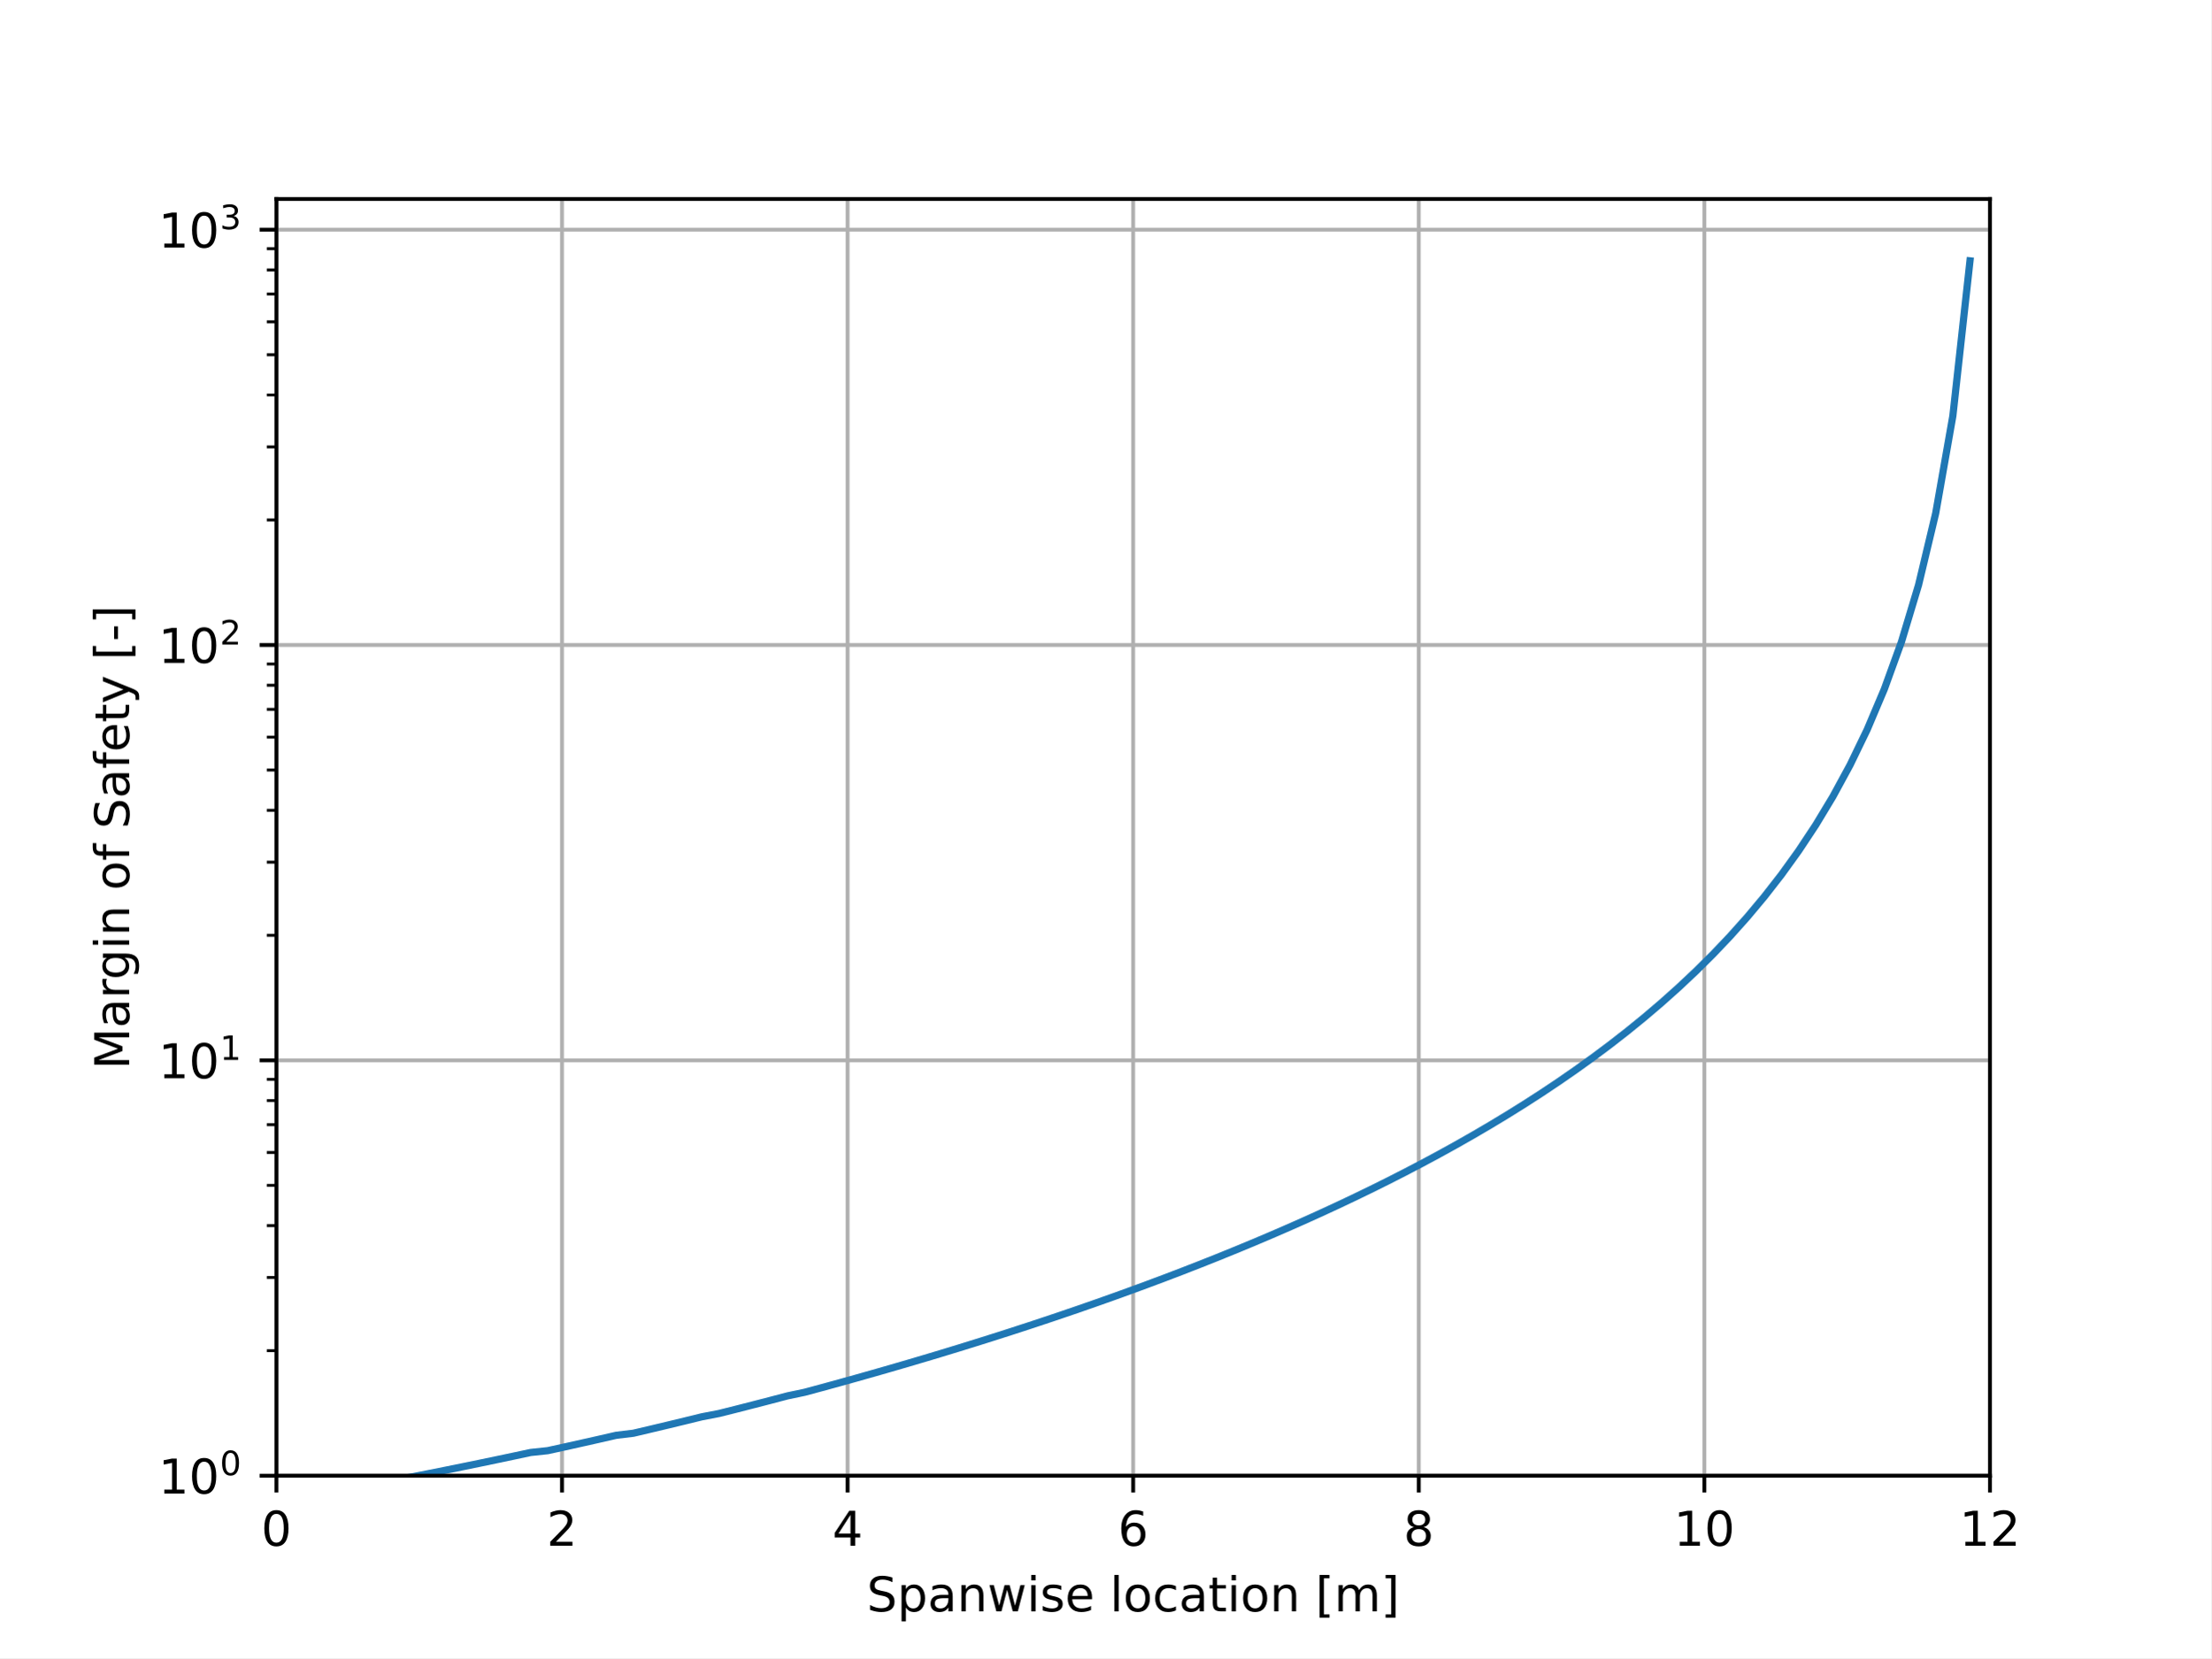
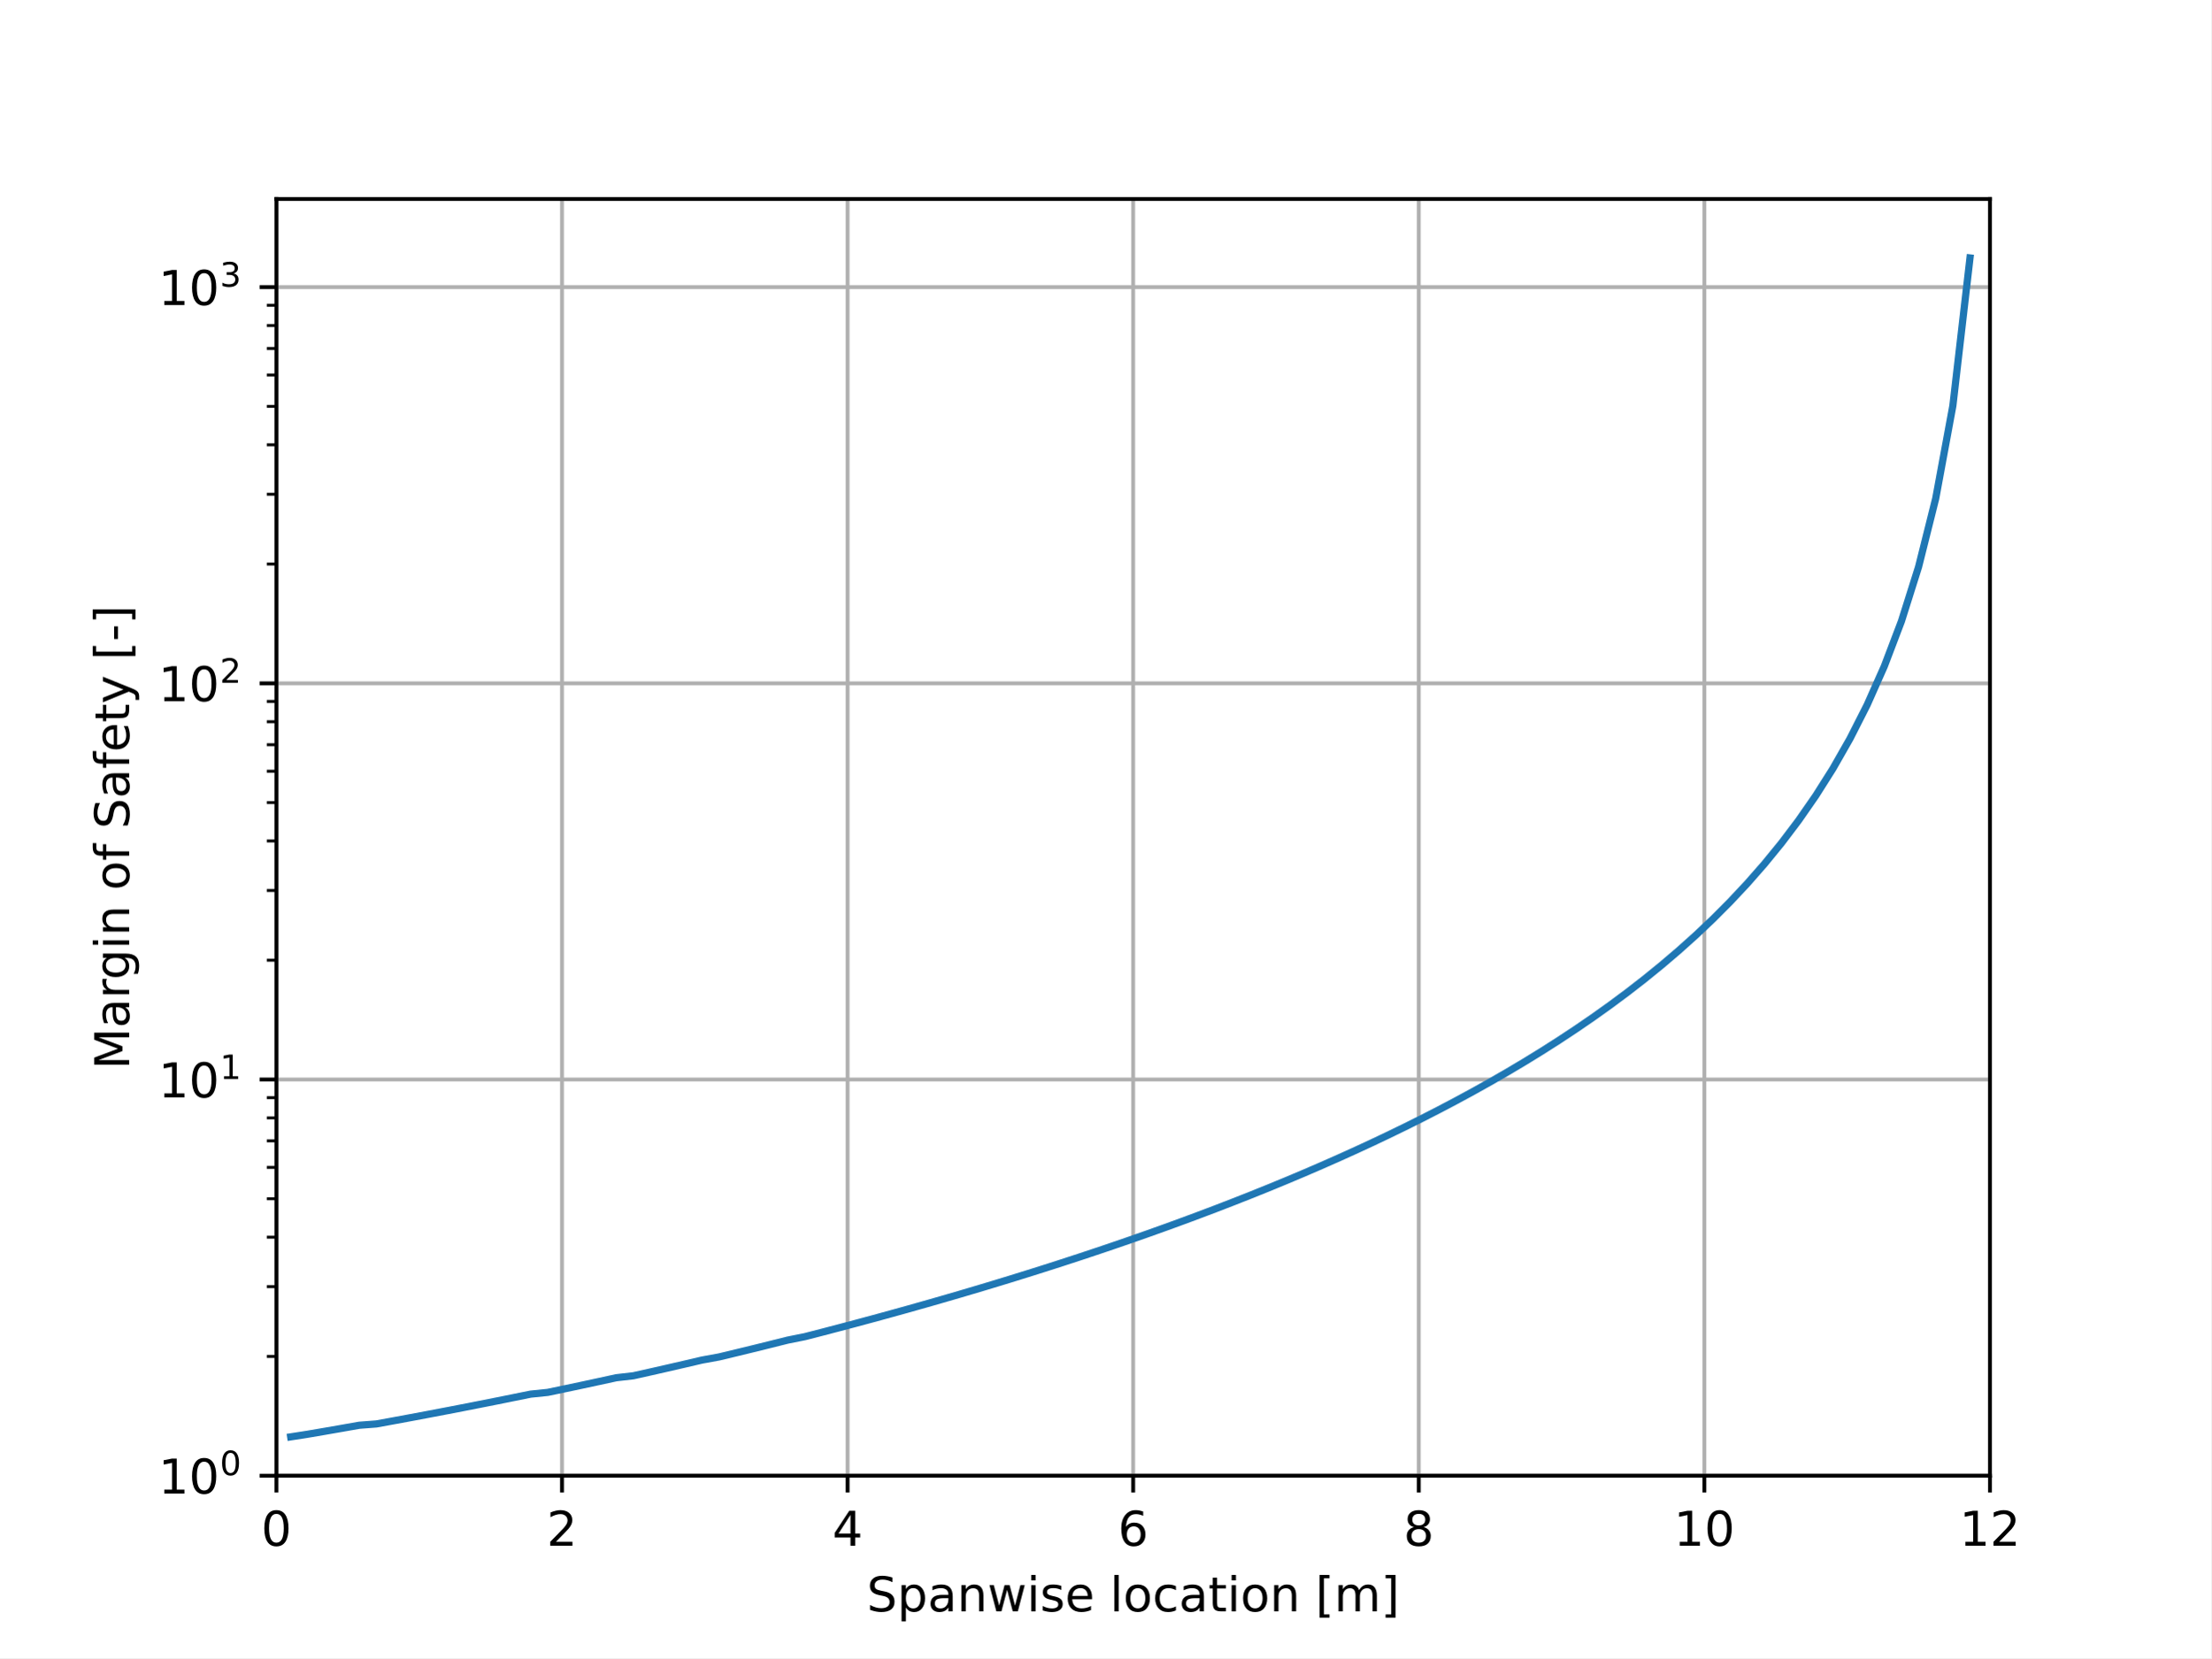
<svg xmlns="http://www.w3.org/2000/svg" xmlns:xlink="http://www.w3.org/1999/xlink" width="460.8pt" height="345.6pt" viewBox="0 0 460.8 345.6" version="1.1">
  <defs>
    <style type="text/css">*{stroke-linejoin: round; stroke-linecap: butt}</style>
  </defs>
  <g id="figure_1">
    <g id="patch_1">
      <path d="M 0 345.6  L 460.8 345.6  L 460.8 0  L 0 0  z " style="fill: #ffffff" />
    </g>
    <g id="axes_1">
      <g id="patch_2">
        <path d="M 57.6 307.584  L 414.72 307.584  L 414.72 41.472  L 57.6 41.472  z " style="fill: #ffffff" />
      </g>
      <g id="matplotlib.axis_1">
        <g id="xtick_1">
          <g id="line2d_1">
-             <path d="M 57.6 307.584  L 57.6 41.472  " clip-path="url(#p4af088c167)" style="fill: none; stroke: #b0b0b0; stroke-width: 0.8; stroke-linecap: square" />
+             <path d="M 57.6 307.584  L 57.6 41.472  " clip-path="url(#pa0f6197ee4)" style="fill: none; stroke: #b0b0b0; stroke-width: 0.8; stroke-linecap: square" />
          </g>
          <g id="line2d_2">
            <defs>
-               <path id="m3911fa719e" d="M 0 0  L 0 3.5  " style="stroke: #000000; stroke-width: 0.8" />
+               <path id="m23a34c11f4" d="M 0 0  L 0 3.5  " style="stroke: #000000; stroke-width: 0.8" />
            </defs>
            <g>
-               <use xlink:href="#m3911fa719e" x="57.6" y="307.584" style="stroke: #000000; stroke-width: 0.8" />
+               <use xlink:href="#m23a34c11f4" x="57.6" y="307.584" style="stroke: #000000; stroke-width: 0.8" />
            </g>
          </g>
          <g id="text_1">
            <g transform="translate(54.41875 322.1824)scale(0.1 -0.1)">
              <defs>
                <path id="DejaVuSans-30" d="M 2034 4250  Q 1547 4250 1301 3770  Q 1056 3291 1056 2328  Q 1056 1369 1301 889  Q 1547 409 2034 409  Q 2525 409 2770 889  Q 3016 1369 3016 2328  Q 3016 3291 2770 3770  Q 2525 4250 2034 4250  z M 2034 4750  Q 2819 4750 3233 4129  Q 3647 3509 3647 2328  Q 3647 1150 3233 529  Q 2819 -91 2034 -91  Q 1250 -91 836 529  Q 422 1150 422 2328  Q 422 3509 836 4129  Q 1250 4750 2034 4750  z " transform="scale(0.015625)" />
              </defs>
              <use xlink:href="#DejaVuSans-30" />
            </g>
          </g>
        </g>
        <g id="xtick_2">
          <g id="line2d_3">
-             <path d="M 117.12 307.584  L 117.12 41.472  " clip-path="url(#p4af088c167)" style="fill: none; stroke: #b0b0b0; stroke-width: 0.8; stroke-linecap: square" />
+             <path d="M 117.12 307.584  L 117.12 41.472  " clip-path="url(#pa0f6197ee4)" style="fill: none; stroke: #b0b0b0; stroke-width: 0.8; stroke-linecap: square" />
          </g>
          <g id="line2d_4">
            <g>
-               <use xlink:href="#m3911fa719e" x="117.12" y="307.584" style="stroke: #000000; stroke-width: 0.8" />
+               <use xlink:href="#m23a34c11f4" x="117.12" y="307.584" style="stroke: #000000; stroke-width: 0.8" />
            </g>
          </g>
          <g id="text_2">
            <g transform="translate(113.9387 322.1824)scale(0.1 -0.1)">
              <defs>
                <path id="DejaVuSans-32" d="M 1228 531  L 3431 531  L 3431 0  L 469 0  L 469 531  Q 828 903 1448 1529  Q 2069 2156 2228 2338  Q 2531 2678 2651 2914  Q 2772 3150 2772 3378  Q 2772 3750 2511 3984  Q 2250 4219 1831 4219  Q 1534 4219 1204 4116  Q 875 4013 500 3803  L 500 4441  Q 881 4594 1212 4672  Q 1544 4750 1819 4750  Q 2544 4750 2975 4387  Q 3406 4025 3406 3419  Q 3406 3131 3298 2873  Q 3191 2616 2906 2266  Q 2828 2175 2409 1742  Q 1991 1309 1228 531  z " transform="scale(0.015625)" />
              </defs>
              <use xlink:href="#DejaVuSans-32" />
            </g>
          </g>
        </g>
        <g id="xtick_3">
          <g id="line2d_5">
-             <path d="M 176.64 307.584  L 176.64 41.472  " clip-path="url(#p4af088c167)" style="fill: none; stroke: #b0b0b0; stroke-width: 0.8; stroke-linecap: square" />
+             <path d="M 176.64 307.584  L 176.64 41.472  " clip-path="url(#pa0f6197ee4)" style="fill: none; stroke: #b0b0b0; stroke-width: 0.8; stroke-linecap: square" />
          </g>
          <g id="line2d_6">
            <g>
-               <use xlink:href="#m3911fa719e" x="176.64" y="307.584" style="stroke: #000000; stroke-width: 0.8" />
+               <use xlink:href="#m23a34c11f4" x="176.64" y="307.584" style="stroke: #000000; stroke-width: 0.8" />
            </g>
          </g>
          <g id="text_3">
            <g transform="translate(173.4588 322.1824)scale(0.1 -0.1)">
              <defs>
                <path id="DejaVuSans-34" d="M 2419 4116  L 825 1625  L 2419 1625  L 2419 4116  z M 2253 4666  L 3047 4666  L 3047 1625  L 3713 1625  L 3713 1100  L 3047 1100  L 3047 0  L 2419 0  L 2419 1100  L 313 1100  L 313 1709  L 2253 4666  z " transform="scale(0.015625)" />
              </defs>
              <use xlink:href="#DejaVuSans-34" />
            </g>
          </g>
        </g>
        <g id="xtick_4">
          <g id="line2d_7">
-             <path d="M 236.16 307.584  L 236.16 41.472  " clip-path="url(#p4af088c167)" style="fill: none; stroke: #b0b0b0; stroke-width: 0.8; stroke-linecap: square" />
+             <path d="M 236.16 307.584  L 236.16 41.472  " clip-path="url(#pa0f6197ee4)" style="fill: none; stroke: #b0b0b0; stroke-width: 0.8; stroke-linecap: square" />
          </g>
          <g id="line2d_8">
            <g>
-               <use xlink:href="#m3911fa719e" x="236.16" y="307.584" style="stroke: #000000; stroke-width: 0.8" />
+               <use xlink:href="#m23a34c11f4" x="236.16" y="307.584" style="stroke: #000000; stroke-width: 0.8" />
            </g>
          </g>
          <g id="text_4">
            <g transform="translate(232.9787 322.1824)scale(0.1 -0.1)">
              <defs>
                <path id="DejaVuSans-36" d="M 2113 2584  Q 1688 2584 1439 2293  Q 1191 2003 1191 1497  Q 1191 994 1439 701  Q 1688 409 2113 409  Q 2538 409 2786 701  Q 3034 994 3034 1497  Q 3034 2003 2786 2293  Q 2538 2584 2113 2584  z M 3366 4563  L 3366 3988  Q 3128 4100 2886 4159  Q 2644 4219 2406 4219  Q 1781 4219 1451 3797  Q 1122 3375 1075 2522  Q 1259 2794 1537 2939  Q 1816 3084 2150 3084  Q 2853 3084 3261 2657  Q 3669 2231 3669 1497  Q 3669 778 3244 343  Q 2819 -91 2113 -91  Q 1303 -91 875 529  Q 447 1150 447 2328  Q 447 3434 972 4092  Q 1497 4750 2381 4750  Q 2619 4750 2861 4703  Q 3103 4656 3366 4563  z " transform="scale(0.015625)" />
              </defs>
              <use xlink:href="#DejaVuSans-36" />
            </g>
          </g>
        </g>
        <g id="xtick_5">
          <g id="line2d_9">
-             <path d="M 295.68 307.584  L 295.68 41.472  " clip-path="url(#p4af088c167)" style="fill: none; stroke: #b0b0b0; stroke-width: 0.8; stroke-linecap: square" />
+             <path d="M 295.68 307.584  L 295.68 41.472  " clip-path="url(#pa0f6197ee4)" style="fill: none; stroke: #b0b0b0; stroke-width: 0.8; stroke-linecap: square" />
          </g>
          <g id="line2d_10">
            <g>
-               <use xlink:href="#m3911fa719e" x="295.68" y="307.584" style="stroke: #000000; stroke-width: 0.8" />
+               <use xlink:href="#m23a34c11f4" x="295.68" y="307.584" style="stroke: #000000; stroke-width: 0.8" />
            </g>
          </g>
          <g id="text_5">
            <g transform="translate(292.4987 322.1824)scale(0.1 -0.1)">
              <defs>
                <path id="DejaVuSans-38" d="M 2034 2216  Q 1584 2216 1326 1975  Q 1069 1734 1069 1313  Q 1069 891 1326 650  Q 1584 409 2034 409  Q 2484 409 2743 651  Q 3003 894 3003 1313  Q 3003 1734 2745 1975  Q 2488 2216 2034 2216  z M 1403 2484  Q 997 2584 770 2862  Q 544 3141 544 3541  Q 544 4100 942 4425  Q 1341 4750 2034 4750  Q 2731 4750 3128 4425  Q 3525 4100 3525 3541  Q 3525 3141 3298 2862  Q 3072 2584 2669 2484  Q 3125 2378 3379 2068  Q 3634 1759 3634 1313  Q 3634 634 3220 271  Q 2806 -91 2034 -91  Q 1263 -91 848 271  Q 434 634 434 1313  Q 434 1759 690 2068  Q 947 2378 1403 2484  z M 1172 3481  Q 1172 3119 1398 2916  Q 1625 2713 2034 2713  Q 2441 2713 2670 2916  Q 2900 3119 2900 3481  Q 2900 3844 2670 4047  Q 2441 4250 2034 4250  Q 1625 4250 1398 4047  Q 1172 3844 1172 3481  z " transform="scale(0.015625)" />
              </defs>
              <use xlink:href="#DejaVuSans-38" />
            </g>
          </g>
        </g>
        <g id="xtick_6">
          <g id="line2d_11">
-             <path d="M 355.2 307.584  L 355.2 41.472  " clip-path="url(#p4af088c167)" style="fill: none; stroke: #b0b0b0; stroke-width: 0.8; stroke-linecap: square" />
+             <path d="M 355.2 307.584  L 355.2 41.472  " clip-path="url(#pa0f6197ee4)" style="fill: none; stroke: #b0b0b0; stroke-width: 0.8; stroke-linecap: square" />
          </g>
          <g id="line2d_12">
            <g>
-               <use xlink:href="#m3911fa719e" x="355.2" y="307.584" style="stroke: #000000; stroke-width: 0.8" />
+               <use xlink:href="#m23a34c11f4" x="355.2" y="307.584" style="stroke: #000000; stroke-width: 0.8" />
            </g>
          </g>
          <g id="text_6">
            <g transform="translate(348.8375 322.1824)scale(0.1 -0.1)">
              <defs>
                <path id="DejaVuSans-31" d="M 794 531  L 1825 531  L 1825 4091  L 703 3866  L 703 4441  L 1819 4666  L 2450 4666  L 2450 531  L 3481 531  L 3481 0  L 794 0  L 794 531  z " transform="scale(0.015625)" />
              </defs>
              <use xlink:href="#DejaVuSans-31" />
              <use xlink:href="#DejaVuSans-30" x="63.623" />
            </g>
          </g>
        </g>
        <g id="xtick_7">
          <g id="line2d_13">
-             <path d="M 414.72 307.584  L 414.72 41.472  " clip-path="url(#p4af088c167)" style="fill: none; stroke: #b0b0b0; stroke-width: 0.8; stroke-linecap: square" />
+             <path d="M 414.72 307.584  L 414.72 41.472  " clip-path="url(#pa0f6197ee4)" style="fill: none; stroke: #b0b0b0; stroke-width: 0.8; stroke-linecap: square" />
          </g>
          <g id="line2d_14">
            <g>
-               <use xlink:href="#m3911fa719e" x="414.72" y="307.584" style="stroke: #000000; stroke-width: 0.8" />
+               <use xlink:href="#m23a34c11f4" x="414.72" y="307.584" style="stroke: #000000; stroke-width: 0.8" />
            </g>
          </g>
          <g id="text_7">
            <g transform="translate(408.3575 322.1824)scale(0.1 -0.1)">
              <use xlink:href="#DejaVuSans-31" />
              <use xlink:href="#DejaVuSans-32" x="63.623" />
            </g>
          </g>
        </g>
        <g id="text_8">
          <g transform="translate(180.6303 335.8606)scale(0.1 -0.1)">
            <defs>
              <path id="DejaVuSans-53" d="M 3425 4513  L 3425 3897  Q 3066 4069 2747 4153  Q 2428 4238 2131 4238  Q 1616 4238 1336 4038  Q 1056 3838 1056 3469  Q 1056 3159 1242 3001  Q 1428 2844 1947 2747  L 2328 2669  Q 3034 2534 3370 2195  Q 3706 1856 3706 1288  Q 3706 609 3251 259  Q 2797 -91 1919 -91  Q 1588 -91 1214 -16  Q 841 59 441 206  L 441 856  Q 825 641 1194 531  Q 1563 422 1919 422  Q 2459 422 2753 634  Q 3047 847 3047 1241  Q 3047 1584 2836 1778  Q 2625 1972 2144 2069  L 1759 2144  Q 1053 2284 737 2584  Q 422 2884 422 3419  Q 422 4038 858 4394  Q 1294 4750 2059 4750  Q 2388 4750 2728 4690  Q 3069 4631 3425 4513  z " transform="scale(0.015625)" />
              <path id="DejaVuSans-70" d="M 1159 525  L 1159 -1331  L 581 -1331  L 581 3500  L 1159 3500  L 1159 2969  Q 1341 3281 1617 3432  Q 1894 3584 2278 3584  Q 2916 3584 3314 3078  Q 3713 2572 3713 1747  Q 3713 922 3314 415  Q 2916 -91 2278 -91  Q 1894 -91 1617 61  Q 1341 213 1159 525  z M 3116 1747  Q 3116 2381 2855 2742  Q 2594 3103 2138 3103  Q 1681 3103 1420 2742  Q 1159 2381 1159 1747  Q 1159 1113 1420 752  Q 1681 391 2138 391  Q 2594 391 2855 752  Q 3116 1113 3116 1747  z " transform="scale(0.015625)" />
              <path id="DejaVuSans-61" d="M 2194 1759  Q 1497 1759 1228 1600  Q 959 1441 959 1056  Q 959 750 1161 570  Q 1363 391 1709 391  Q 2188 391 2477 730  Q 2766 1069 2766 1631  L 2766 1759  L 2194 1759  z M 3341 1997  L 3341 0  L 2766 0  L 2766 531  Q 2569 213 2275 61  Q 1981 -91 1556 -91  Q 1019 -91 701 211  Q 384 513 384 1019  Q 384 1609 779 1909  Q 1175 2209 1959 2209  L 2766 2209  L 2766 2266  Q 2766 2663 2505 2880  Q 2244 3097 1772 3097  Q 1472 3097 1187 3025  Q 903 2953 641 2809  L 641 3341  Q 956 3463 1253 3523  Q 1550 3584 1831 3584  Q 2591 3584 2966 3190  Q 3341 2797 3341 1997  z " transform="scale(0.015625)" />
              <path id="DejaVuSans-6e" d="M 3513 2113  L 3513 0  L 2938 0  L 2938 2094  Q 2938 2591 2744 2837  Q 2550 3084 2163 3084  Q 1697 3084 1428 2787  Q 1159 2491 1159 1978  L 1159 0  L 581 0  L 581 3500  L 1159 3500  L 1159 2956  Q 1366 3272 1645 3428  Q 1925 3584 2291 3584  Q 2894 3584 3203 3211  Q 3513 2838 3513 2113  z " transform="scale(0.015625)" />
              <path id="DejaVuSans-77" d="M 269 3500  L 844 3500  L 1563 769  L 2278 3500  L 2956 3500  L 3675 769  L 4391 3500  L 4966 3500  L 4050 0  L 3372 0  L 2619 2869  L 1863 0  L 1184 0  L 269 3500  z " transform="scale(0.015625)" />
              <path id="DejaVuSans-69" d="M 603 3500  L 1178 3500  L 1178 0  L 603 0  L 603 3500  z M 603 4863  L 1178 4863  L 1178 4134  L 603 4134  L 603 4863  z " transform="scale(0.015625)" />
              <path id="DejaVuSans-73" d="M 2834 3397  L 2834 2853  Q 2591 2978 2328 3040  Q 2066 3103 1784 3103  Q 1356 3103 1142 2972  Q 928 2841 928 2578  Q 928 2378 1081 2264  Q 1234 2150 1697 2047  L 1894 2003  Q 2506 1872 2764 1633  Q 3022 1394 3022 966  Q 3022 478 2636 193  Q 2250 -91 1575 -91  Q 1294 -91 989 -36  Q 684 19 347 128  L 347 722  Q 666 556 975 473  Q 1284 391 1588 391  Q 1994 391 2212 530  Q 2431 669 2431 922  Q 2431 1156 2273 1281  Q 2116 1406 1581 1522  L 1381 1569  Q 847 1681 609 1914  Q 372 2147 372 2553  Q 372 3047 722 3315  Q 1072 3584 1716 3584  Q 2034 3584 2315 3537  Q 2597 3491 2834 3397  z " transform="scale(0.015625)" />
              <path id="DejaVuSans-65" d="M 3597 1894  L 3597 1613  L 953 1613  Q 991 1019 1311 708  Q 1631 397 2203 397  Q 2534 397 2845 478  Q 3156 559 3463 722  L 3463 178  Q 3153 47 2828 -22  Q 2503 -91 2169 -91  Q 1331 -91 842 396  Q 353 884 353 1716  Q 353 2575 817 3079  Q 1281 3584 2069 3584  Q 2775 3584 3186 3129  Q 3597 2675 3597 1894  z M 3022 2063  Q 3016 2534 2758 2815  Q 2500 3097 2075 3097  Q 1594 3097 1305 2825  Q 1016 2553 972 2059  L 3022 2063  z " transform="scale(0.015625)" />
              <path id="DejaVuSans-20" transform="scale(0.015625)" />
              <path id="DejaVuSans-6c" d="M 603 4863  L 1178 4863  L 1178 0  L 603 0  L 603 4863  z " transform="scale(0.015625)" />
              <path id="DejaVuSans-6f" d="M 1959 3097  Q 1497 3097 1228 2736  Q 959 2375 959 1747  Q 959 1119 1226 758  Q 1494 397 1959 397  Q 2419 397 2687 759  Q 2956 1122 2956 1747  Q 2956 2369 2687 2733  Q 2419 3097 1959 3097  z M 1959 3584  Q 2709 3584 3137 3096  Q 3566 2609 3566 1747  Q 3566 888 3137 398  Q 2709 -91 1959 -91  Q 1206 -91 779 398  Q 353 888 353 1747  Q 353 2609 779 3096  Q 1206 3584 1959 3584  z " transform="scale(0.015625)" />
              <path id="DejaVuSans-63" d="M 3122 3366  L 3122 2828  Q 2878 2963 2633 3030  Q 2388 3097 2138 3097  Q 1578 3097 1268 2742  Q 959 2388 959 1747  Q 959 1106 1268 751  Q 1578 397 2138 397  Q 2388 397 2633 464  Q 2878 531 3122 666  L 3122 134  Q 2881 22 2623 -34  Q 2366 -91 2075 -91  Q 1284 -91 818 406  Q 353 903 353 1747  Q 353 2603 823 3093  Q 1294 3584 2113 3584  Q 2378 3584 2631 3529  Q 2884 3475 3122 3366  z " transform="scale(0.015625)" />
              <path id="DejaVuSans-74" d="M 1172 4494  L 1172 3500  L 2356 3500  L 2356 3053  L 1172 3053  L 1172 1153  Q 1172 725 1289 603  Q 1406 481 1766 481  L 2356 481  L 2356 0  L 1766 0  Q 1100 0 847 248  Q 594 497 594 1153  L 594 3053  L 172 3053  L 172 3500  L 594 3500  L 594 4494  L 1172 4494  z " transform="scale(0.015625)" />
              <path id="DejaVuSans-5b" d="M 550 4863  L 1875 4863  L 1875 4416  L 1125 4416  L 1125 -397  L 1875 -397  L 1875 -844  L 550 -844  L 550 4863  z " transform="scale(0.015625)" />
              <path id="DejaVuSans-6d" d="M 3328 2828  Q 3544 3216 3844 3400  Q 4144 3584 4550 3584  Q 5097 3584 5394 3201  Q 5691 2819 5691 2113  L 5691 0  L 5113 0  L 5113 2094  Q 5113 2597 4934 2840  Q 4756 3084 4391 3084  Q 3944 3084 3684 2787  Q 3425 2491 3425 1978  L 3425 0  L 2847 0  L 2847 2094  Q 2847 2600 2669 2842  Q 2491 3084 2119 3084  Q 1678 3084 1418 2786  Q 1159 2488 1159 1978  L 1159 0  L 581 0  L 581 3500  L 1159 3500  L 1159 2956  Q 1356 3278 1631 3431  Q 1906 3584 2284 3584  Q 2666 3584 2933 3390  Q 3200 3197 3328 2828  z " transform="scale(0.015625)" />
              <path id="DejaVuSans-5d" d="M 1947 4863  L 1947 -844  L 622 -844  L 622 -397  L 1369 -397  L 1369 4416  L 622 4416  L 622 4863  L 1947 4863  z " transform="scale(0.015625)" />
            </defs>
            <use xlink:href="#DejaVuSans-53" />
            <use xlink:href="#DejaVuSans-70" x="63.477" />
            <use xlink:href="#DejaVuSans-61" x="126.953" />
            <use xlink:href="#DejaVuSans-6e" x="188.232" />
            <use xlink:href="#DejaVuSans-77" x="251.611" />
            <use xlink:href="#DejaVuSans-69" x="333.398" />
            <use xlink:href="#DejaVuSans-73" x="361.182" />
            <use xlink:href="#DejaVuSans-65" x="413.281" />
            <use xlink:href="#DejaVuSans-20" x="474.805" />
            <use xlink:href="#DejaVuSans-6c" x="506.592" />
            <use xlink:href="#DejaVuSans-6f" x="534.375" />
            <use xlink:href="#DejaVuSans-63" x="595.557" />
            <use xlink:href="#DejaVuSans-61" x="650.537" />
            <use xlink:href="#DejaVuSans-74" x="711.816" />
            <use xlink:href="#DejaVuSans-69" x="751.025" />
            <use xlink:href="#DejaVuSans-6f" x="778.809" />
            <use xlink:href="#DejaVuSans-6e" x="839.99" />
            <use xlink:href="#DejaVuSans-20" x="903.369" />
            <use xlink:href="#DejaVuSans-5b" x="935.156" />
            <use xlink:href="#DejaVuSans-6d" x="974.17" />
            <use xlink:href="#DejaVuSans-5d" x="1071.582" />
          </g>
        </g>
      </g>
      <g id="matplotlib.axis_2">
        <g id="ytick_1">
          <g id="line2d_15">
-             <path d="M 57.6 307.584  L 414.72 307.584  " clip-path="url(#p4af088c167)" style="fill: none; stroke: #b0b0b0; stroke-width: 0.8; stroke-linecap: square" />
+             <path d="M 57.6 307.584  L 414.72 307.584  " clip-path="url(#pa0f6197ee4)" style="fill: none; stroke: #b0b0b0; stroke-width: 0.8; stroke-linecap: square" />
          </g>
          <g id="line2d_16">
            <defs>
-               <path id="mb90d040eb6" d="M 0 0  L -3.5 0  " style="stroke: #000000; stroke-width: 0.8" />
+               <path id="mf796ce1f42" d="M 0 0  L -3.5 0  " style="stroke: #000000; stroke-width: 0.8" />
            </defs>
            <g>
-               <use xlink:href="#mb90d040eb6" x="57.6" y="307.584" style="stroke: #000000; stroke-width: 0.8" />
+               <use xlink:href="#mf796ce1f42" x="57.6" y="307.584" style="stroke: #000000; stroke-width: 0.8" />
            </g>
          </g>
          <g id="text_9">
            <g transform="translate(33 311.3832)scale(0.1 -0.1)">
              <use xlink:href="#DejaVuSans-31" transform="translate(0 0.765625)" />
              <use xlink:href="#DejaVuSans-30" transform="translate(63.62305 0.765625)" />
              <use xlink:href="#DejaVuSans-30" transform="translate(128.2031 39.04688)scale(0.7)" />
            </g>
          </g>
        </g>
        <g id="ytick_2">
          <g id="line2d_17">
-             <path d="M 57.6 221.011  L 414.72 221.011  " clip-path="url(#p4af088c167)" style="fill: none; stroke: #b0b0b0; stroke-width: 0.8; stroke-linecap: square" />
+             <path d="M 57.6 225.002  L 414.72 225.002  " clip-path="url(#pa0f6197ee4)" style="fill: none; stroke: #b0b0b0; stroke-width: 0.8; stroke-linecap: square" />
          </g>
          <g id="line2d_18">
            <g>
-               <use xlink:href="#mb90d040eb6" x="57.6" y="221.011" style="stroke: #000000; stroke-width: 0.8" />
+               <use xlink:href="#mf796ce1f42" x="57.6" y="225.002" style="stroke: #000000; stroke-width: 0.8" />
            </g>
          </g>
          <g id="text_10">
-             <g transform="translate(33 224.8107)scale(0.1 -0.1)">
+             <g transform="translate(33 228.8017)scale(0.1 -0.1)">
              <use xlink:href="#DejaVuSans-31" transform="translate(0 0.684375)" />
              <use xlink:href="#DejaVuSans-30" transform="translate(63.62305 0.684375)" />
              <use xlink:href="#DejaVuSans-31" transform="translate(128.2031 38.96563)scale(0.7)" />
            </g>
          </g>
        </g>
        <g id="ytick_3">
          <g id="line2d_19">
-             <path d="M 57.6 134.439  L 414.72 134.439  " clip-path="url(#p4af088c167)" style="fill: none; stroke: #b0b0b0; stroke-width: 0.8; stroke-linecap: square" />
+             <path d="M 57.6 142.421  L 414.72 142.421  " clip-path="url(#pa0f6197ee4)" style="fill: none; stroke: #b0b0b0; stroke-width: 0.8; stroke-linecap: square" />
          </g>
          <g id="line2d_20">
            <g>
-               <use xlink:href="#mb90d040eb6" x="57.6" y="134.439" style="stroke: #000000; stroke-width: 0.8" />
+               <use xlink:href="#mf796ce1f42" x="57.6" y="142.421" style="stroke: #000000; stroke-width: 0.8" />
            </g>
          </g>
          <g id="text_11">
-             <g transform="translate(33 138.2381)scale(0.1 -0.1)">
+             <g transform="translate(33 146.2202)scale(0.1 -0.1)">
              <use xlink:href="#DejaVuSans-31" transform="translate(0 0.765625)" />
              <use xlink:href="#DejaVuSans-30" transform="translate(63.62305 0.765625)" />
              <use xlink:href="#DejaVuSans-32" transform="translate(128.2031 39.04688)scale(0.7)" />
            </g>
          </g>
        </g>
        <g id="ytick_4">
          <g id="line2d_21">
-             <path d="M 57.6 47.866  L 414.72 47.866  " clip-path="url(#p4af088c167)" style="fill: none; stroke: #b0b0b0; stroke-width: 0.8; stroke-linecap: square" />
+             <path d="M 57.6 59.839  L 414.72 59.839  " clip-path="url(#pa0f6197ee4)" style="fill: none; stroke: #b0b0b0; stroke-width: 0.8; stroke-linecap: square" />
          </g>
          <g id="line2d_22">
            <g>
-               <use xlink:href="#mb90d040eb6" x="57.6" y="47.866" style="stroke: #000000; stroke-width: 0.8" />
+               <use xlink:href="#mf796ce1f42" x="57.6" y="59.839" style="stroke: #000000; stroke-width: 0.8" />
            </g>
          </g>
          <g id="text_12">
-             <g transform="translate(33 51.66556)scale(0.1 -0.1)">
+             <g transform="translate(33 63.63868)scale(0.1 -0.1)">
              <defs>
                <path id="DejaVuSans-33" d="M 2597 2516  Q 3050 2419 3304 2112  Q 3559 1806 3559 1356  Q 3559 666 3084 287  Q 2609 -91 1734 -91  Q 1441 -91 1130 -33  Q 819 25 488 141  L 488 750  Q 750 597 1062 519  Q 1375 441 1716 441  Q 2309 441 2620 675  Q 2931 909 2931 1356  Q 2931 1769 2642 2001  Q 2353 2234 1838 2234  L 1294 2234  L 1294 2753  L 1863 2753  Q 2328 2753 2575 2939  Q 2822 3125 2822 3475  Q 2822 3834 2567 4026  Q 2313 4219 1838 4219  Q 1578 4219 1281 4162  Q 984 4106 628 3988  L 628 4550  Q 988 4650 1302 4700  Q 1616 4750 1894 4750  Q 2613 4750 3031 4423  Q 3450 4097 3450 3541  Q 3450 3153 3228 2886  Q 3006 2619 2597 2516  z " transform="scale(0.015625)" />
              </defs>
              <use xlink:href="#DejaVuSans-31" transform="translate(0 0.765625)" />
              <use xlink:href="#DejaVuSans-30" transform="translate(63.62305 0.765625)" />
              <use xlink:href="#DejaVuSans-33" transform="translate(128.2031 39.04688)scale(0.7)" />
            </g>
          </g>
        </g>
        <g id="ytick_5">
          <g id="line2d_23">
            <defs>
-               <path id="mbc9b7cf7ec" d="M 0 0  L -2 0  " style="stroke: #000000; stroke-width: 0.6" />
+               <path id="m8c32e530da" d="M 0 0  L -2 0  " style="stroke: #000000; stroke-width: 0.6" />
            </defs>
            <g>
-               <use xlink:href="#mbc9b7cf7ec" x="57.6" y="281.523" style="stroke: #000000; stroke-width: 0.6" />
+               <use xlink:href="#m8c32e530da" x="57.6" y="282.724" style="stroke: #000000; stroke-width: 0.6" />
            </g>
          </g>
        </g>
        <g id="ytick_6">
          <g id="line2d_24">
            <g>
-               <use xlink:href="#mbc9b7cf7ec" x="57.6" y="266.278" style="stroke: #000000; stroke-width: 0.6" />
+               <use xlink:href="#m8c32e530da" x="57.6" y="268.183" style="stroke: #000000; stroke-width: 0.6" />
            </g>
          </g>
        </g>
        <g id="ytick_7">
          <g id="line2d_25">
            <g>
-               <use xlink:href="#mbc9b7cf7ec" x="57.6" y="255.462" style="stroke: #000000; stroke-width: 0.6" />
+               <use xlink:href="#m8c32e530da" x="57.6" y="257.865" style="stroke: #000000; stroke-width: 0.6" />
            </g>
          </g>
        </g>
        <g id="ytick_8">
          <g id="line2d_26">
            <g>
-               <use xlink:href="#mbc9b7cf7ec" x="57.6" y="247.072" style="stroke: #000000; stroke-width: 0.6" />
+               <use xlink:href="#m8c32e530da" x="57.6" y="249.862" style="stroke: #000000; stroke-width: 0.6" />
            </g>
          </g>
        </g>
        <g id="ytick_9">
          <g id="line2d_27">
            <g>
-               <use xlink:href="#mbc9b7cf7ec" x="57.6" y="240.217" style="stroke: #000000; stroke-width: 0.6" />
+               <use xlink:href="#m8c32e530da" x="57.6" y="243.323" style="stroke: #000000; stroke-width: 0.6" />
            </g>
          </g>
        </g>
        <g id="ytick_10">
          <g id="line2d_28">
            <g>
-               <use xlink:href="#mbc9b7cf7ec" x="57.6" y="234.422" style="stroke: #000000; stroke-width: 0.6" />
+               <use xlink:href="#m8c32e530da" x="57.6" y="237.795" style="stroke: #000000; stroke-width: 0.6" />
            </g>
          </g>
        </g>
        <g id="ytick_11">
          <g id="line2d_29">
            <g>
-               <use xlink:href="#mbc9b7cf7ec" x="57.6" y="229.401" style="stroke: #000000; stroke-width: 0.6" />
+               <use xlink:href="#m8c32e530da" x="57.6" y="233.005" style="stroke: #000000; stroke-width: 0.6" />
            </g>
          </g>
        </g>
        <g id="ytick_12">
          <g id="line2d_30">
            <g>
-               <use xlink:href="#mbc9b7cf7ec" x="57.6" y="224.973" style="stroke: #000000; stroke-width: 0.6" />
+               <use xlink:href="#m8c32e530da" x="57.6" y="228.781" style="stroke: #000000; stroke-width: 0.6" />
            </g>
          </g>
        </g>
        <g id="ytick_13">
          <g id="line2d_31">
            <g>
-               <use xlink:href="#mbc9b7cf7ec" x="57.6" y="194.951" style="stroke: #000000; stroke-width: 0.6" />
+               <use xlink:href="#m8c32e530da" x="57.6" y="200.143" style="stroke: #000000; stroke-width: 0.6" />
            </g>
          </g>
        </g>
        <g id="ytick_14">
          <g id="line2d_32">
            <g>
-               <use xlink:href="#mbc9b7cf7ec" x="57.6" y="179.706" style="stroke: #000000; stroke-width: 0.6" />
+               <use xlink:href="#m8c32e530da" x="57.6" y="185.601" style="stroke: #000000; stroke-width: 0.6" />
            </g>
          </g>
        </g>
        <g id="ytick_15">
          <g id="line2d_33">
            <g>
-               <use xlink:href="#mbc9b7cf7ec" x="57.6" y="168.89" style="stroke: #000000; stroke-width: 0.6" />
+               <use xlink:href="#m8c32e530da" x="57.6" y="175.283" style="stroke: #000000; stroke-width: 0.6" />
            </g>
          </g>
        </g>
        <g id="ytick_16">
          <g id="line2d_34">
            <g>
-               <use xlink:href="#mbc9b7cf7ec" x="57.6" y="160.5" style="stroke: #000000; stroke-width: 0.6" />
+               <use xlink:href="#m8c32e530da" x="57.6" y="167.28" style="stroke: #000000; stroke-width: 0.6" />
            </g>
          </g>
        </g>
        <g id="ytick_17">
          <g id="line2d_35">
            <g>
-               <use xlink:href="#mbc9b7cf7ec" x="57.6" y="153.645" style="stroke: #000000; stroke-width: 0.6" />
+               <use xlink:href="#m8c32e530da" x="57.6" y="160.742" style="stroke: #000000; stroke-width: 0.6" />
            </g>
          </g>
        </g>
        <g id="ytick_18">
          <g id="line2d_36">
            <g>
-               <use xlink:href="#mbc9b7cf7ec" x="57.6" y="147.849" style="stroke: #000000; stroke-width: 0.6" />
+               <use xlink:href="#m8c32e530da" x="57.6" y="155.213" style="stroke: #000000; stroke-width: 0.6" />
            </g>
          </g>
        </g>
        <g id="ytick_19">
          <g id="line2d_37">
            <g>
-               <use xlink:href="#mbc9b7cf7ec" x="57.6" y="142.829" style="stroke: #000000; stroke-width: 0.6" />
+               <use xlink:href="#m8c32e530da" x="57.6" y="150.424" style="stroke: #000000; stroke-width: 0.6" />
            </g>
          </g>
        </g>
        <g id="ytick_20">
          <g id="line2d_38">
            <g>
-               <use xlink:href="#mbc9b7cf7ec" x="57.6" y="138.4" style="stroke: #000000; stroke-width: 0.6" />
+               <use xlink:href="#m8c32e530da" x="57.6" y="146.2" style="stroke: #000000; stroke-width: 0.6" />
            </g>
          </g>
        </g>
        <g id="ytick_21">
          <g id="line2d_39">
            <g>
-               <use xlink:href="#mbc9b7cf7ec" x="57.6" y="108.378" style="stroke: #000000; stroke-width: 0.6" />
+               <use xlink:href="#m8c32e530da" x="57.6" y="117.561" style="stroke: #000000; stroke-width: 0.6" />
            </g>
          </g>
        </g>
        <g id="ytick_22">
          <g id="line2d_40">
            <g>
-               <use xlink:href="#mbc9b7cf7ec" x="57.6" y="93.133" style="stroke: #000000; stroke-width: 0.6" />
+               <use xlink:href="#m8c32e530da" x="57.6" y="103.02" style="stroke: #000000; stroke-width: 0.6" />
            </g>
          </g>
        </g>
        <g id="ytick_23">
          <g id="line2d_41">
            <g>
-               <use xlink:href="#mbc9b7cf7ec" x="57.6" y="82.317" style="stroke: #000000; stroke-width: 0.6" />
+               <use xlink:href="#m8c32e530da" x="57.6" y="92.702" style="stroke: #000000; stroke-width: 0.6" />
            </g>
          </g>
        </g>
        <g id="ytick_24">
          <g id="line2d_42">
            <g>
-               <use xlink:href="#mbc9b7cf7ec" x="57.6" y="73.927" style="stroke: #000000; stroke-width: 0.6" />
+               <use xlink:href="#m8c32e530da" x="57.6" y="84.699" style="stroke: #000000; stroke-width: 0.6" />
            </g>
          </g>
        </g>
        <g id="ytick_25">
          <g id="line2d_43">
            <g>
-               <use xlink:href="#mbc9b7cf7ec" x="57.6" y="67.072" style="stroke: #000000; stroke-width: 0.6" />
+               <use xlink:href="#m8c32e530da" x="57.6" y="78.16" style="stroke: #000000; stroke-width: 0.6" />
            </g>
          </g>
        </g>
        <g id="ytick_26">
          <g id="line2d_44">
            <g>
-               <use xlink:href="#mbc9b7cf7ec" x="57.6" y="61.277" style="stroke: #000000; stroke-width: 0.6" />
+               <use xlink:href="#m8c32e530da" x="57.6" y="72.631" style="stroke: #000000; stroke-width: 0.6" />
            </g>
          </g>
        </g>
        <g id="ytick_27">
          <g id="line2d_45">
            <g>
-               <use xlink:href="#mbc9b7cf7ec" x="57.6" y="56.256" style="stroke: #000000; stroke-width: 0.6" />
+               <use xlink:href="#m8c32e530da" x="57.6" y="67.842" style="stroke: #000000; stroke-width: 0.6" />
            </g>
          </g>
        </g>
        <g id="ytick_28">
          <g id="line2d_46">
            <g>
-               <use xlink:href="#mbc9b7cf7ec" x="57.6" y="51.828" style="stroke: #000000; stroke-width: 0.6" />
+               <use xlink:href="#m8c32e530da" x="57.6" y="63.618" style="stroke: #000000; stroke-width: 0.6" />
            </g>
          </g>
        </g>
        <g id="text_13">
          <g transform="translate(26.92031 222.8928)rotate(-90)scale(0.1 -0.1)">
            <defs>
              <path id="DejaVuSans-4d" d="M 628 4666  L 1569 4666  L 2759 1491  L 3956 4666  L 4897 4666  L 4897 0  L 4281 0  L 4281 4097  L 3078 897  L 2444 897  L 1241 4097  L 1241 0  L 628 0  L 628 4666  z " transform="scale(0.015625)" />
              <path id="DejaVuSans-72" d="M 2631 2963  Q 2534 3019 2420 3045  Q 2306 3072 2169 3072  Q 1681 3072 1420 2755  Q 1159 2438 1159 1844  L 1159 0  L 581 0  L 581 3500  L 1159 3500  L 1159 2956  Q 1341 3275 1631 3429  Q 1922 3584 2338 3584  Q 2397 3584 2469 3576  Q 2541 3569 2628 3553  L 2631 2963  z " transform="scale(0.015625)" />
              <path id="DejaVuSans-67" d="M 2906 1791  Q 2906 2416 2648 2759  Q 2391 3103 1925 3103  Q 1463 3103 1205 2759  Q 947 2416 947 1791  Q 947 1169 1205 825  Q 1463 481 1925 481  Q 2391 481 2648 825  Q 2906 1169 2906 1791  z M 3481 434  Q 3481 -459 3084 -895  Q 2688 -1331 1869 -1331  Q 1566 -1331 1297 -1286  Q 1028 -1241 775 -1147  L 775 -588  Q 1028 -725 1275 -790  Q 1522 -856 1778 -856  Q 2344 -856 2625 -561  Q 2906 -266 2906 331  L 2906 616  Q 2728 306 2450 153  Q 2172 0 1784 0  Q 1141 0 747 490  Q 353 981 353 1791  Q 353 2603 747 3093  Q 1141 3584 1784 3584  Q 2172 3584 2450 3431  Q 2728 3278 2906 2969  L 2906 3500  L 3481 3500  L 3481 434  z " transform="scale(0.015625)" />
              <path id="DejaVuSans-66" d="M 2375 4863  L 2375 4384  L 1825 4384  Q 1516 4384 1395 4259  Q 1275 4134 1275 3809  L 1275 3500  L 2222 3500  L 2222 3053  L 1275 3053  L 1275 0  L 697 0  L 697 3053  L 147 3053  L 147 3500  L 697 3500  L 697 3744  Q 697 4328 969 4595  Q 1241 4863 1831 4863  L 2375 4863  z " transform="scale(0.015625)" />
              <path id="DejaVuSans-79" d="M 2059 -325  Q 1816 -950 1584 -1140  Q 1353 -1331 966 -1331  L 506 -1331  L 506 -850  L 844 -850  Q 1081 -850 1212 -737  Q 1344 -625 1503 -206  L 1606 56  L 191 3500  L 800 3500  L 1894 763  L 2988 3500  L 3597 3500  L 2059 -325  z " transform="scale(0.015625)" />
              <path id="DejaVuSans-2d" d="M 313 2009  L 1997 2009  L 1997 1497  L 313 1497  L 313 2009  z " transform="scale(0.015625)" />
            </defs>
            <use xlink:href="#DejaVuSans-4d" />
            <use xlink:href="#DejaVuSans-61" x="86.279" />
            <use xlink:href="#DejaVuSans-72" x="147.559" />
            <use xlink:href="#DejaVuSans-67" x="186.922" />
            <use xlink:href="#DejaVuSans-69" x="250.398" />
            <use xlink:href="#DejaVuSans-6e" x="278.182" />
            <use xlink:href="#DejaVuSans-20" x="341.561" />
            <use xlink:href="#DejaVuSans-6f" x="373.348" />
            <use xlink:href="#DejaVuSans-66" x="434.529" />
            <use xlink:href="#DejaVuSans-20" x="469.734" />
            <use xlink:href="#DejaVuSans-53" x="501.521" />
            <use xlink:href="#DejaVuSans-61" x="564.998" />
            <use xlink:href="#DejaVuSans-66" x="626.277" />
            <use xlink:href="#DejaVuSans-65" x="661.482" />
            <use xlink:href="#DejaVuSans-74" x="723.006" />
            <use xlink:href="#DejaVuSans-79" x="762.215" />
            <use xlink:href="#DejaVuSans-20" x="821.395" />
            <use xlink:href="#DejaVuSans-5b" x="853.182" />
            <use xlink:href="#DejaVuSans-2d" x="892.195" />
            <use xlink:href="#DejaVuSans-5d" x="928.279" />
          </g>
        </g>
      </g>
      <g id="line2d_47">
-         <path d="M 60.576 312.103  L 64.147 311.516  L 67.718 310.872  L 71.29 310.221  L 74.861 309.555  L 78.432 309.269  L 82.003 308.584  L 85.574 307.888  L 89.146 307.183  L 92.717 306.468  L 96.288 305.744  L 99.859 305.01  L 103.43 304.266  L 107.002 303.512  L 110.573 302.748  L 114.144 302.367  L 117.715 301.582  L 121.286 300.786  L 124.858 299.98  L 128.429 299.163  L 132 298.733  L 135.571 297.893  L 139.142 297.042  L 142.714 296.179  L 146.285 295.304  L 149.856 294.617  L 153.427 293.718  L 156.998 292.805  L 160.57 291.88  L 164.141 290.942  L 167.712 290.191  L 171.283 289.226  L 174.854 288.246  L 178.426 287.251  L 181.997 286.242  L 185.568 285.217  L 189.139 284.177  L 192.71 283.121  L 196.282 282.049  L 199.853 280.959  L 203.424 279.852  L 206.995 278.728  L 210.566 277.585  L 214.138 276.423  L 217.709 275.241  L 221.28 274.04  L 224.851 272.817  L 228.422 271.573  L 231.994 270.307  L 235.565 269.018  L 239.136 267.705  L 242.707 266.368  L 246.278 265.005  L 249.85 263.615  L 253.421 262.198  L 256.992 260.751  L 260.563 259.275  L 264.134 257.768  L 267.706 256.228  L 271.277 254.653  L 274.848 253.043  L 278.419 251.396  L 281.99 249.709  L 285.562 247.981  L 289.133 246.209  L 292.704 244.392  L 296.275 242.526  L 299.846 240.608  L 303.418 238.636  L 306.989 236.606  L 310.56 234.515  L 314.131 232.358  L 317.702 230.13  L 321.274 227.827  L 324.845 225.442  L 328.416 222.97  L 331.987 220.403  L 335.558 217.732  L 339.13 214.949  L 342.701 212.043  L 346.272 209.001  L 349.843 205.808  L 353.414 202.449  L 356.986 198.903  L 360.557 195.147  L 364.128 191.151  L 367.699 186.882  L 371.27 182.297  L 374.842 177.342  L 378.413 171.948  L 381.984 166.026  L 385.555 159.457  L 389.126 152.077  L 392.698 143.645  L 396.269 133.787  L 399.84 121.909  L 403.411 106.955  L 406.982 86.69  L 410.554 54.359  " clip-path="url(#p4af088c167)" style="fill: none; stroke: #1f77b4; stroke-width: 1.5; stroke-linecap: square" />
+         <path d="M 60.576 299.494  L 64.147 298.936  L 67.718 298.323  L 71.29 297.703  L 74.861 297.069  L 78.432 296.797  L 82.003 296.144  L 85.574 295.482  L 89.146 294.81  L 92.717 294.129  L 96.288 293.439  L 99.859 292.739  L 103.43 292.03  L 107.002 291.311  L 110.573 290.583  L 114.144 290.22  L 117.715 289.472  L 121.286 288.714  L 124.858 287.945  L 128.429 287.166  L 132 286.756  L 135.571 285.955  L 139.142 285.144  L 142.714 284.321  L 146.285 283.487  L 149.856 282.832  L 153.427 281.974  L 156.998 281.105  L 160.57 280.222  L 164.141 279.327  L 167.712 278.612  L 171.283 277.691  L 174.854 276.757  L 178.426 275.808  L 181.997 274.846  L 185.568 273.869  L 189.139 272.877  L 192.71 271.87  L 196.282 270.847  L 199.853 269.808  L 203.424 268.752  L 206.995 267.68  L 210.566 266.59  L 214.138 265.481  L 217.709 264.355  L 221.28 263.209  L 224.851 262.043  L 228.422 260.856  L 231.994 259.649  L 235.565 258.419  L 239.136 257.167  L 242.707 255.892  L 246.278 254.591  L 249.85 253.266  L 253.421 251.914  L 256.992 250.535  L 260.563 249.127  L 264.134 247.689  L 267.706 246.22  L 271.277 244.719  L 274.848 243.183  L 278.419 241.612  L 281.99 240.003  L 285.562 238.355  L 289.133 236.665  L 292.704 234.931  L 296.275 233.151  L 299.846 231.322  L 303.418 229.442  L 306.989 227.506  L 310.56 225.511  L 314.131 223.453  L 317.702 221.329  L 321.274 219.132  L 324.845 216.858  L 328.416 214.5  L 331.987 212.052  L 335.558 209.505  L 339.13 206.851  L 342.701 204.079  L 346.272 201.178  L 349.843 198.134  L 353.414 194.931  L 356.986 191.55  L 360.557 187.968  L 364.128 184.158  L 367.699 180.088  L 371.27 175.716  L 374.842 170.992  L 378.413 165.85  L 381.984 160.204  L 385.555 153.942  L 389.126 146.907  L 392.698 138.869  L 396.269 129.472  L 399.84 118.149  L 403.411 103.896  L 406.982 84.579  L 410.554 53.759  " clip-path="url(#pa0f6197ee4)" style="fill: none; stroke: #1f77b4; stroke-width: 1.5; stroke-linecap: square" />
      </g>
      <g id="patch_3">
        <path d="M 57.6 307.584  L 57.6 41.472  " style="fill: none; stroke: #000000; stroke-width: 0.8; stroke-linejoin: miter; stroke-linecap: square" />
      </g>
      <g id="patch_4">
        <path d="M 414.72 307.584  L 414.72 41.472  " style="fill: none; stroke: #000000; stroke-width: 0.8; stroke-linejoin: miter; stroke-linecap: square" />
      </g>
      <g id="patch_5">
        <path d="M 57.6 307.584  L 414.72 307.584  " style="fill: none; stroke: #000000; stroke-width: 0.8; stroke-linejoin: miter; stroke-linecap: square" />
      </g>
      <g id="patch_6">
        <path d="M 57.6 41.472  L 414.72 41.472  " style="fill: none; stroke: #000000; stroke-width: 0.8; stroke-linejoin: miter; stroke-linecap: square" />
      </g>
    </g>
  </g>
  <defs>
-     <clipPath id="p4af088c167">
+     <clipPath id="pa0f6197ee4">
      <rect x="57.6" y="41.472" width="357.12" height="266.112" />
    </clipPath>
  </defs>
</svg>
